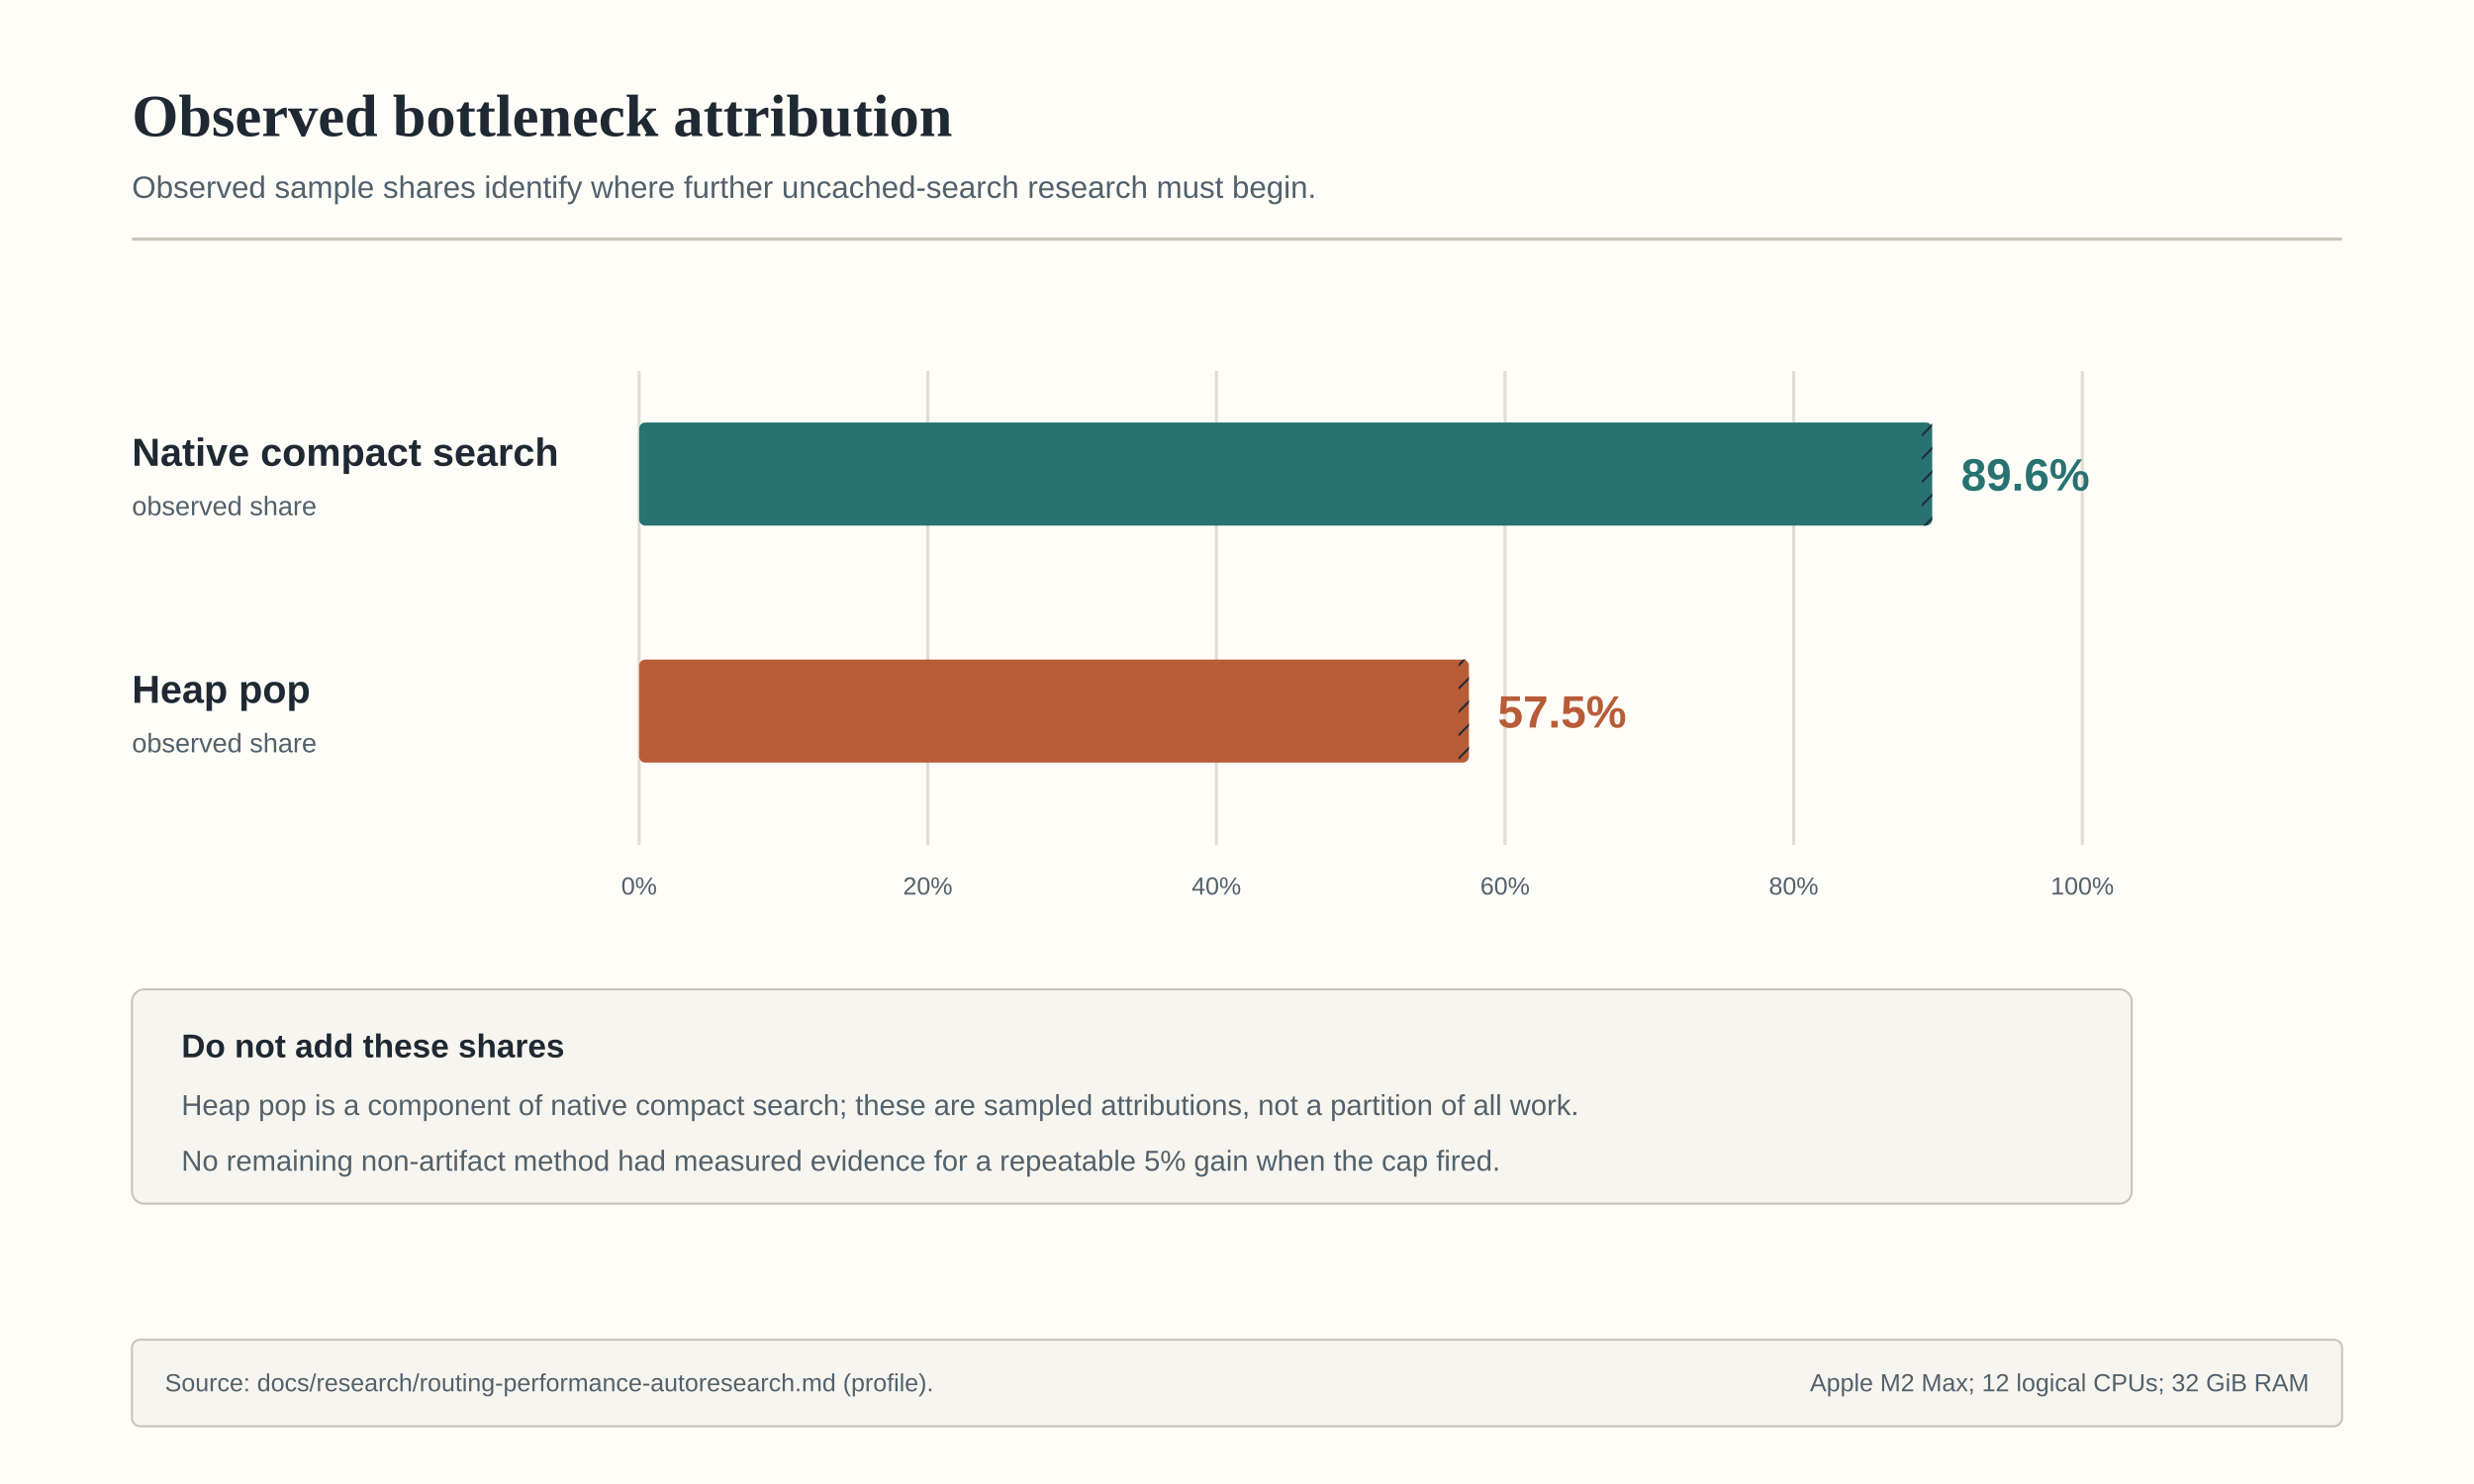
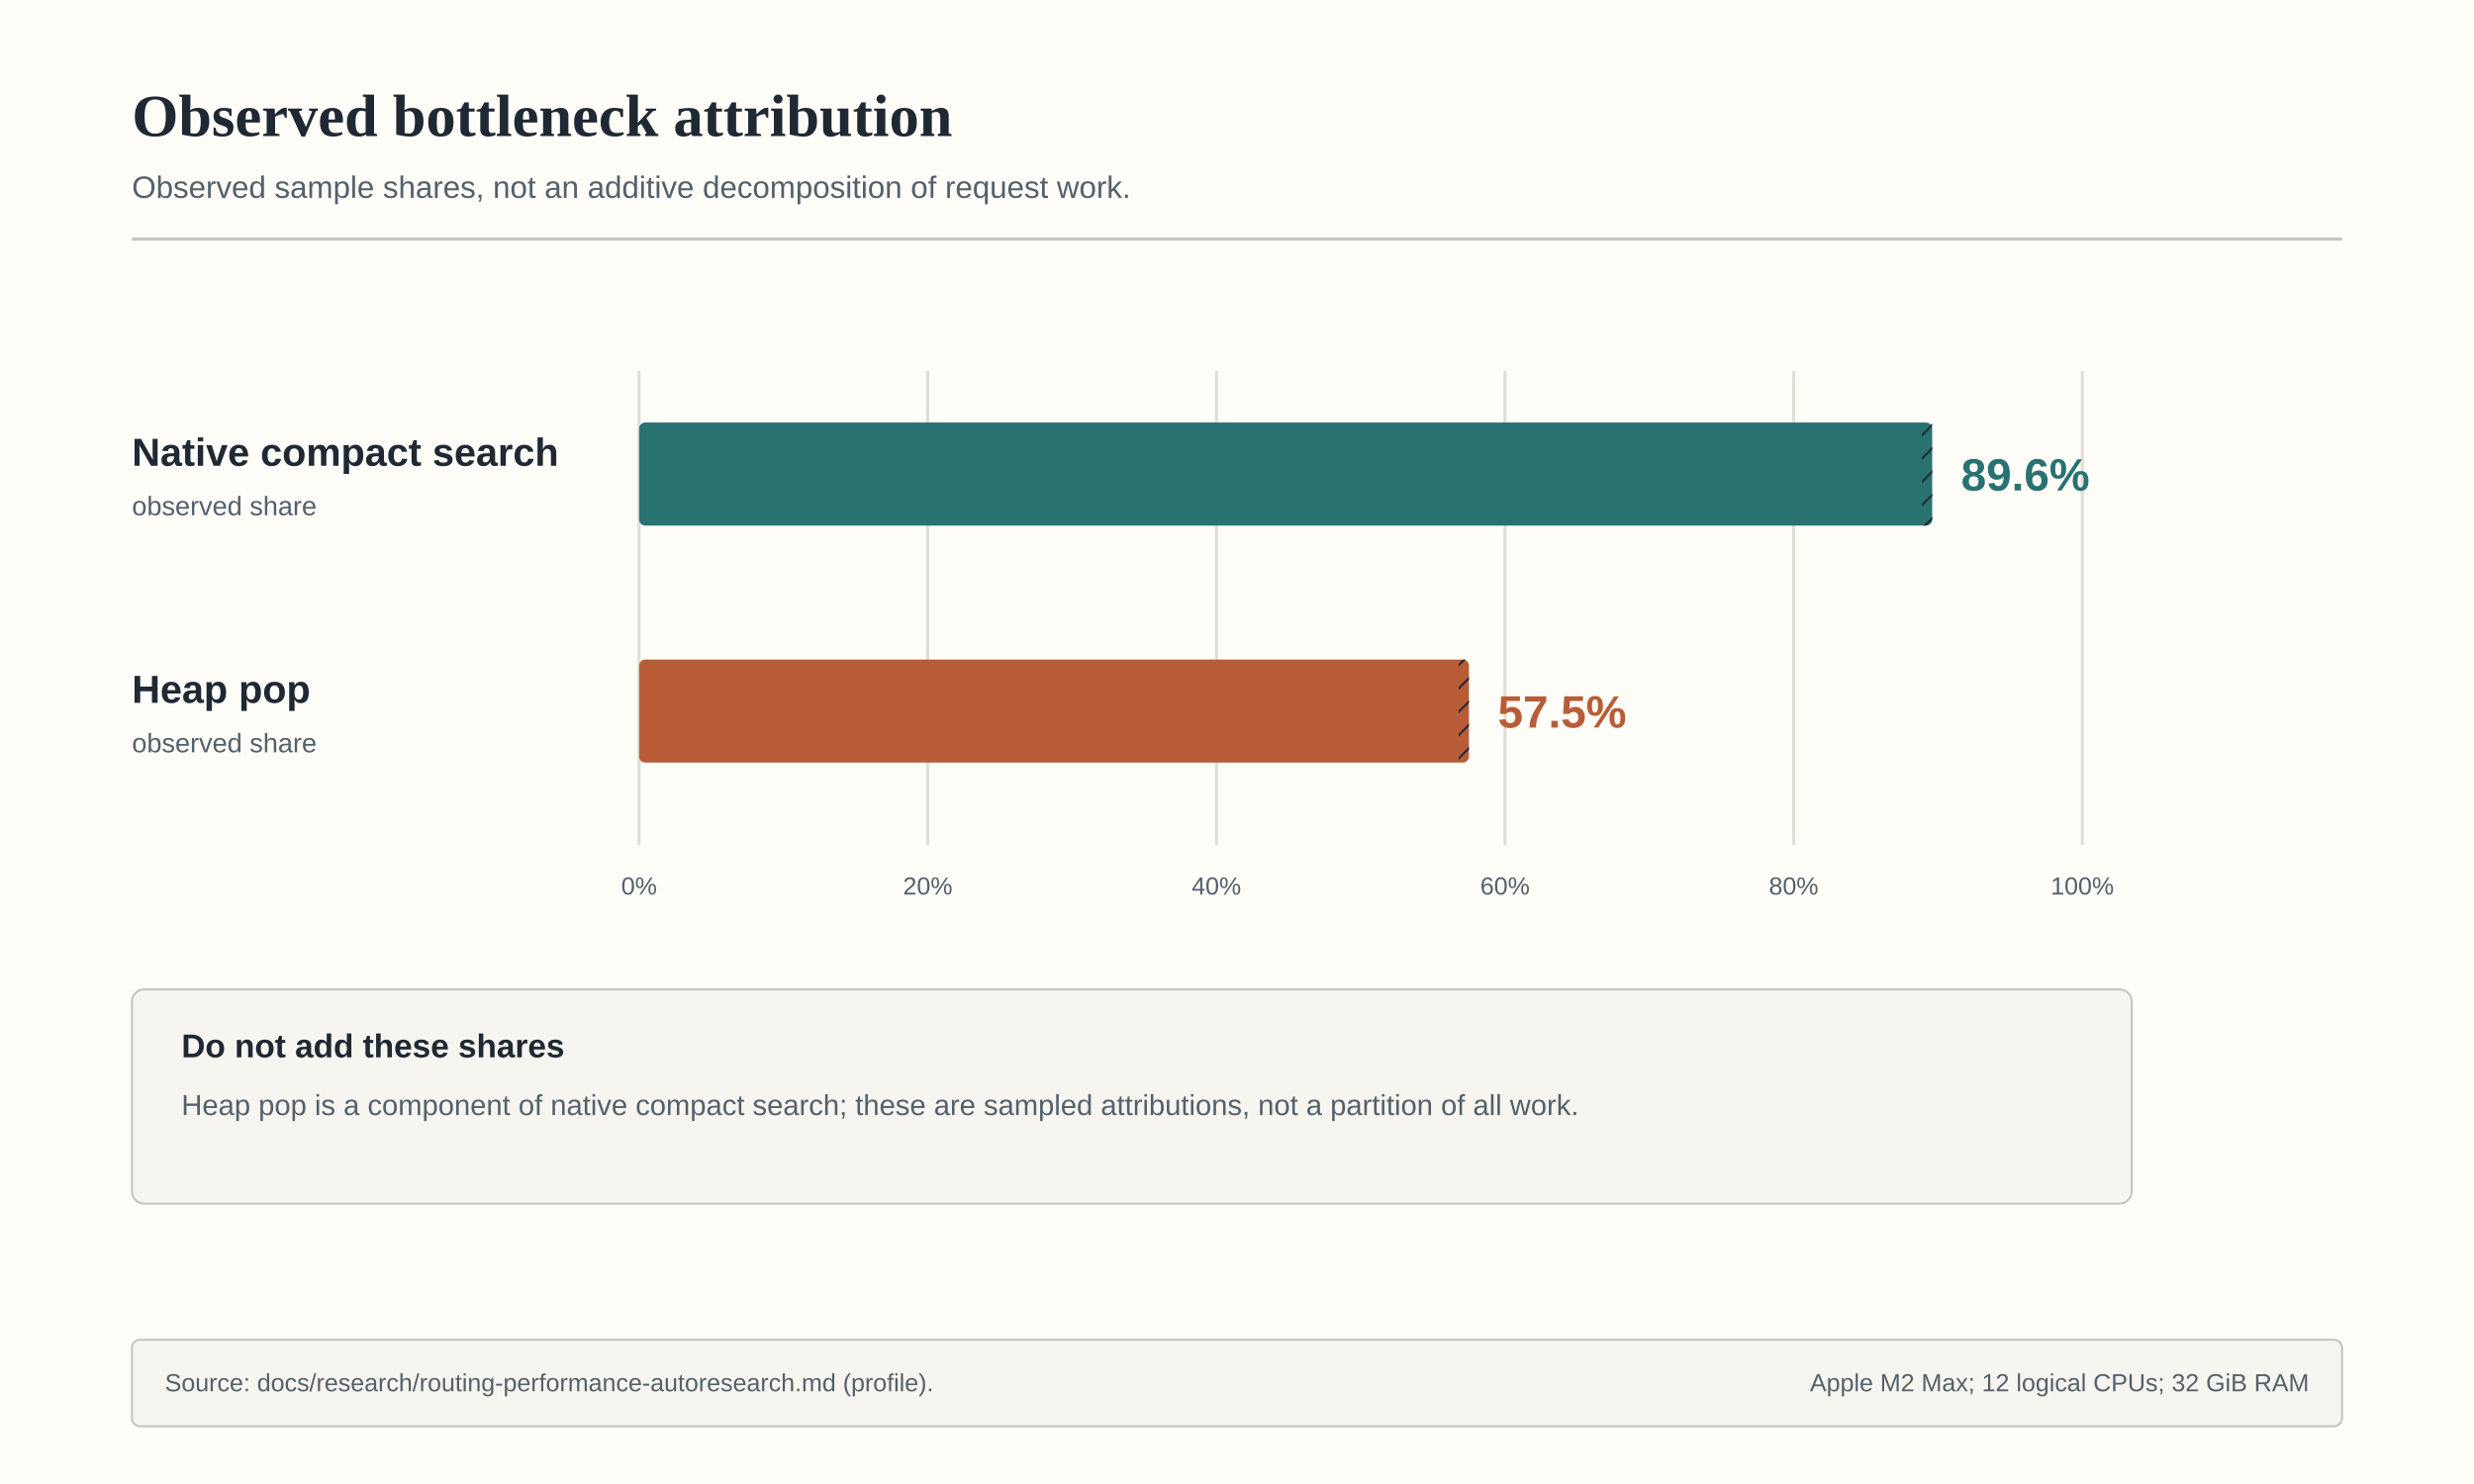
<svg xmlns="http://www.w3.org/2000/svg" width="1200" height="720" viewBox="0 0 1200 720" role="img" aria-labelledby="profile-bottlenecks-title profile-bottlenecks-desc">
  <defs>
    <pattern id="diagonal-hatch" width="8" height="8" patternUnits="userSpaceOnUse" patternTransform="rotate(45)">
      <line x1="0" y1="0" x2="0" y2="8" stroke="#1f2933" stroke-width="2" />
    </pattern>
    <marker id="arrow" markerWidth="9" markerHeight="9" refX="8" refY="4.5" orient="auto">
      <path d="M0,0 L9,4.5 L0,9 z" fill="#1f2933" />
    </marker>
  </defs>
  <rect x="0.0" y="0.0" width="1200.0" height="720.0" rx="0.0" fill="#fffdf8" stroke="none" />
  <g aria-label="Research figure">
    <text x="64.0" y="66.0" text-anchor="start" style="font-family:Georgia, 'Times New Roman', serif;font-size:29px;font-weight:bold;fill:#1f2933;">Observed bottleneck attribution</text>
-     <text x="64.0" y="96.0" text-anchor="start" style="font-family:Arial, Helvetica, sans-serif;font-size:15px;font-weight:normal;fill:#52616b;">Observed sample shares identify where further uncached-search research must begin.</text>
+     <text x="64.0" y="96.0" text-anchor="start" style="font-family:Arial, Helvetica, sans-serif;font-size:15px;font-weight:normal;fill:#52616b;">Observed sample shares, not an additive decomposition of request work.</text>
    <line x1="64.0" y1="116.0" x2="1136.0" y2="116.0" stroke="#c8c4ba" stroke-width="1.5" />
    <line x1="310.0" y1="180.0" x2="310.0" y2="410.0" stroke="#e1ddd3" stroke-width="1.5" />
    <text x="310.0" y="434.0" text-anchor="middle" style="font-family:Arial, Helvetica, sans-serif;font-size:12px;font-weight:normal;fill:#52616b;">0%</text>
    <line x1="450.0" y1="180.0" x2="450.0" y2="410.0" stroke="#e1ddd3" stroke-width="1.5" />
    <text x="450.0" y="434.0" text-anchor="middle" style="font-family:Arial, Helvetica, sans-serif;font-size:12px;font-weight:normal;fill:#52616b;">20%</text>
    <line x1="590.0" y1="180.0" x2="590.0" y2="410.0" stroke="#e1ddd3" stroke-width="1.5" />
    <text x="590.0" y="434.0" text-anchor="middle" style="font-family:Arial, Helvetica, sans-serif;font-size:12px;font-weight:normal;fill:#52616b;">40%</text>
    <line x1="730.0" y1="180.0" x2="730.0" y2="410.0" stroke="#e1ddd3" stroke-width="1.5" />
    <text x="730.0" y="434.0" text-anchor="middle" style="font-family:Arial, Helvetica, sans-serif;font-size:12px;font-weight:normal;fill:#52616b;">60%</text>
    <line x1="870.0" y1="180.0" x2="870.0" y2="410.0" stroke="#e1ddd3" stroke-width="1.5" />
    <text x="870.0" y="434.0" text-anchor="middle" style="font-family:Arial, Helvetica, sans-serif;font-size:12px;font-weight:normal;fill:#52616b;">80%</text>
    <line x1="1010.0" y1="180.0" x2="1010.0" y2="410.0" stroke="#e1ddd3" stroke-width="1.5" />
    <text x="1010.0" y="434.0" text-anchor="middle" style="font-family:Arial, Helvetica, sans-serif;font-size:12px;font-weight:normal;fill:#52616b;">100%</text>
    <text x="64.0" y="226.0" text-anchor="start" style="font-family:Arial, Helvetica, sans-serif;font-size:19px;font-weight:bold;fill:#1f2933;">Native compact search</text>
    <text x="64.0" y="250.0" text-anchor="start" style="font-family:Arial, Helvetica, sans-serif;font-size:13px;font-weight:normal;fill:#52616b;">observed share</text>
    <rect x="310.0" y="205.0" width="627.2" height="50.0" rx="3.0" fill="#287271" stroke="none" />
    <rect x="932.2" y="205.0" width="5.0" height="50.0" rx="0.0" fill="url(#diagonal-hatch)" stroke="none" />
    <text x="951.2" y="238.0" text-anchor="start" style="font-family:Arial, Helvetica, sans-serif;font-size:22px;font-weight:bold;fill:#287271;">89.6%</text>
    <text x="64.0" y="341.0" text-anchor="start" style="font-family:Arial, Helvetica, sans-serif;font-size:19px;font-weight:bold;fill:#1f2933;">Heap pop</text>
    <text x="64.0" y="365.0" text-anchor="start" style="font-family:Arial, Helvetica, sans-serif;font-size:13px;font-weight:normal;fill:#52616b;">observed share</text>
    <rect x="310.0" y="320.0" width="402.5" height="50.0" rx="3.0" fill="#b85c38" stroke="none" />
    <rect x="707.5" y="320.0" width="5.0" height="50.0" rx="0.0" fill="url(#diagonal-hatch)" stroke="none" />
    <text x="726.5" y="353.0" text-anchor="start" style="font-family:Arial, Helvetica, sans-serif;font-size:22px;font-weight:bold;fill:#b85c38;">57.5%</text>
    <rect x="64.0" y="480.0" width="970.0" height="104.0" rx="6.0" fill="#f7f5ef" stroke="#c8c4ba" />
    <text x="88.0" y="513.0" text-anchor="start" style="font-family:Arial, Helvetica, sans-serif;font-size:16px;font-weight:bold;fill:#1f2933;">Do not add these shares</text>
    <text x="88.0" y="541.0" text-anchor="start" style="font-family:Arial, Helvetica, sans-serif;font-size:14px;font-weight:normal;fill:#52616b;">Heap pop is a component of native compact search; these are sampled attributions, not a partition of all work.</text>
-     <text x="88.0" y="568.0" text-anchor="start" style="font-family:Arial, Helvetica, sans-serif;font-size:14px;font-weight:normal;fill:#52616b;">No remaining non-artifact method had measured evidence for a repeatable 5% gain when the cap fired.</text>
    <rect x="64.0" y="650.0" width="1072.0" height="42.0" rx="4.0" fill="#f7f5ef" stroke="#c8c4ba" />
    <text x="80.0" y="675.0" text-anchor="start" style="font-family:Arial, Helvetica, sans-serif;font-size:12px;font-weight:normal;fill:#52616b;">Source: docs/research/routing-performance-autoresearch.md (profile).</text>
    <text x="1120.0" y="675.0" text-anchor="end" style="font-family:Arial, Helvetica, sans-serif;font-size:12px;font-weight:normal;fill:#52616b;">Apple M2 Max; 12 logical CPUs; 32 GiB RAM</text>
  </g>
</svg>
